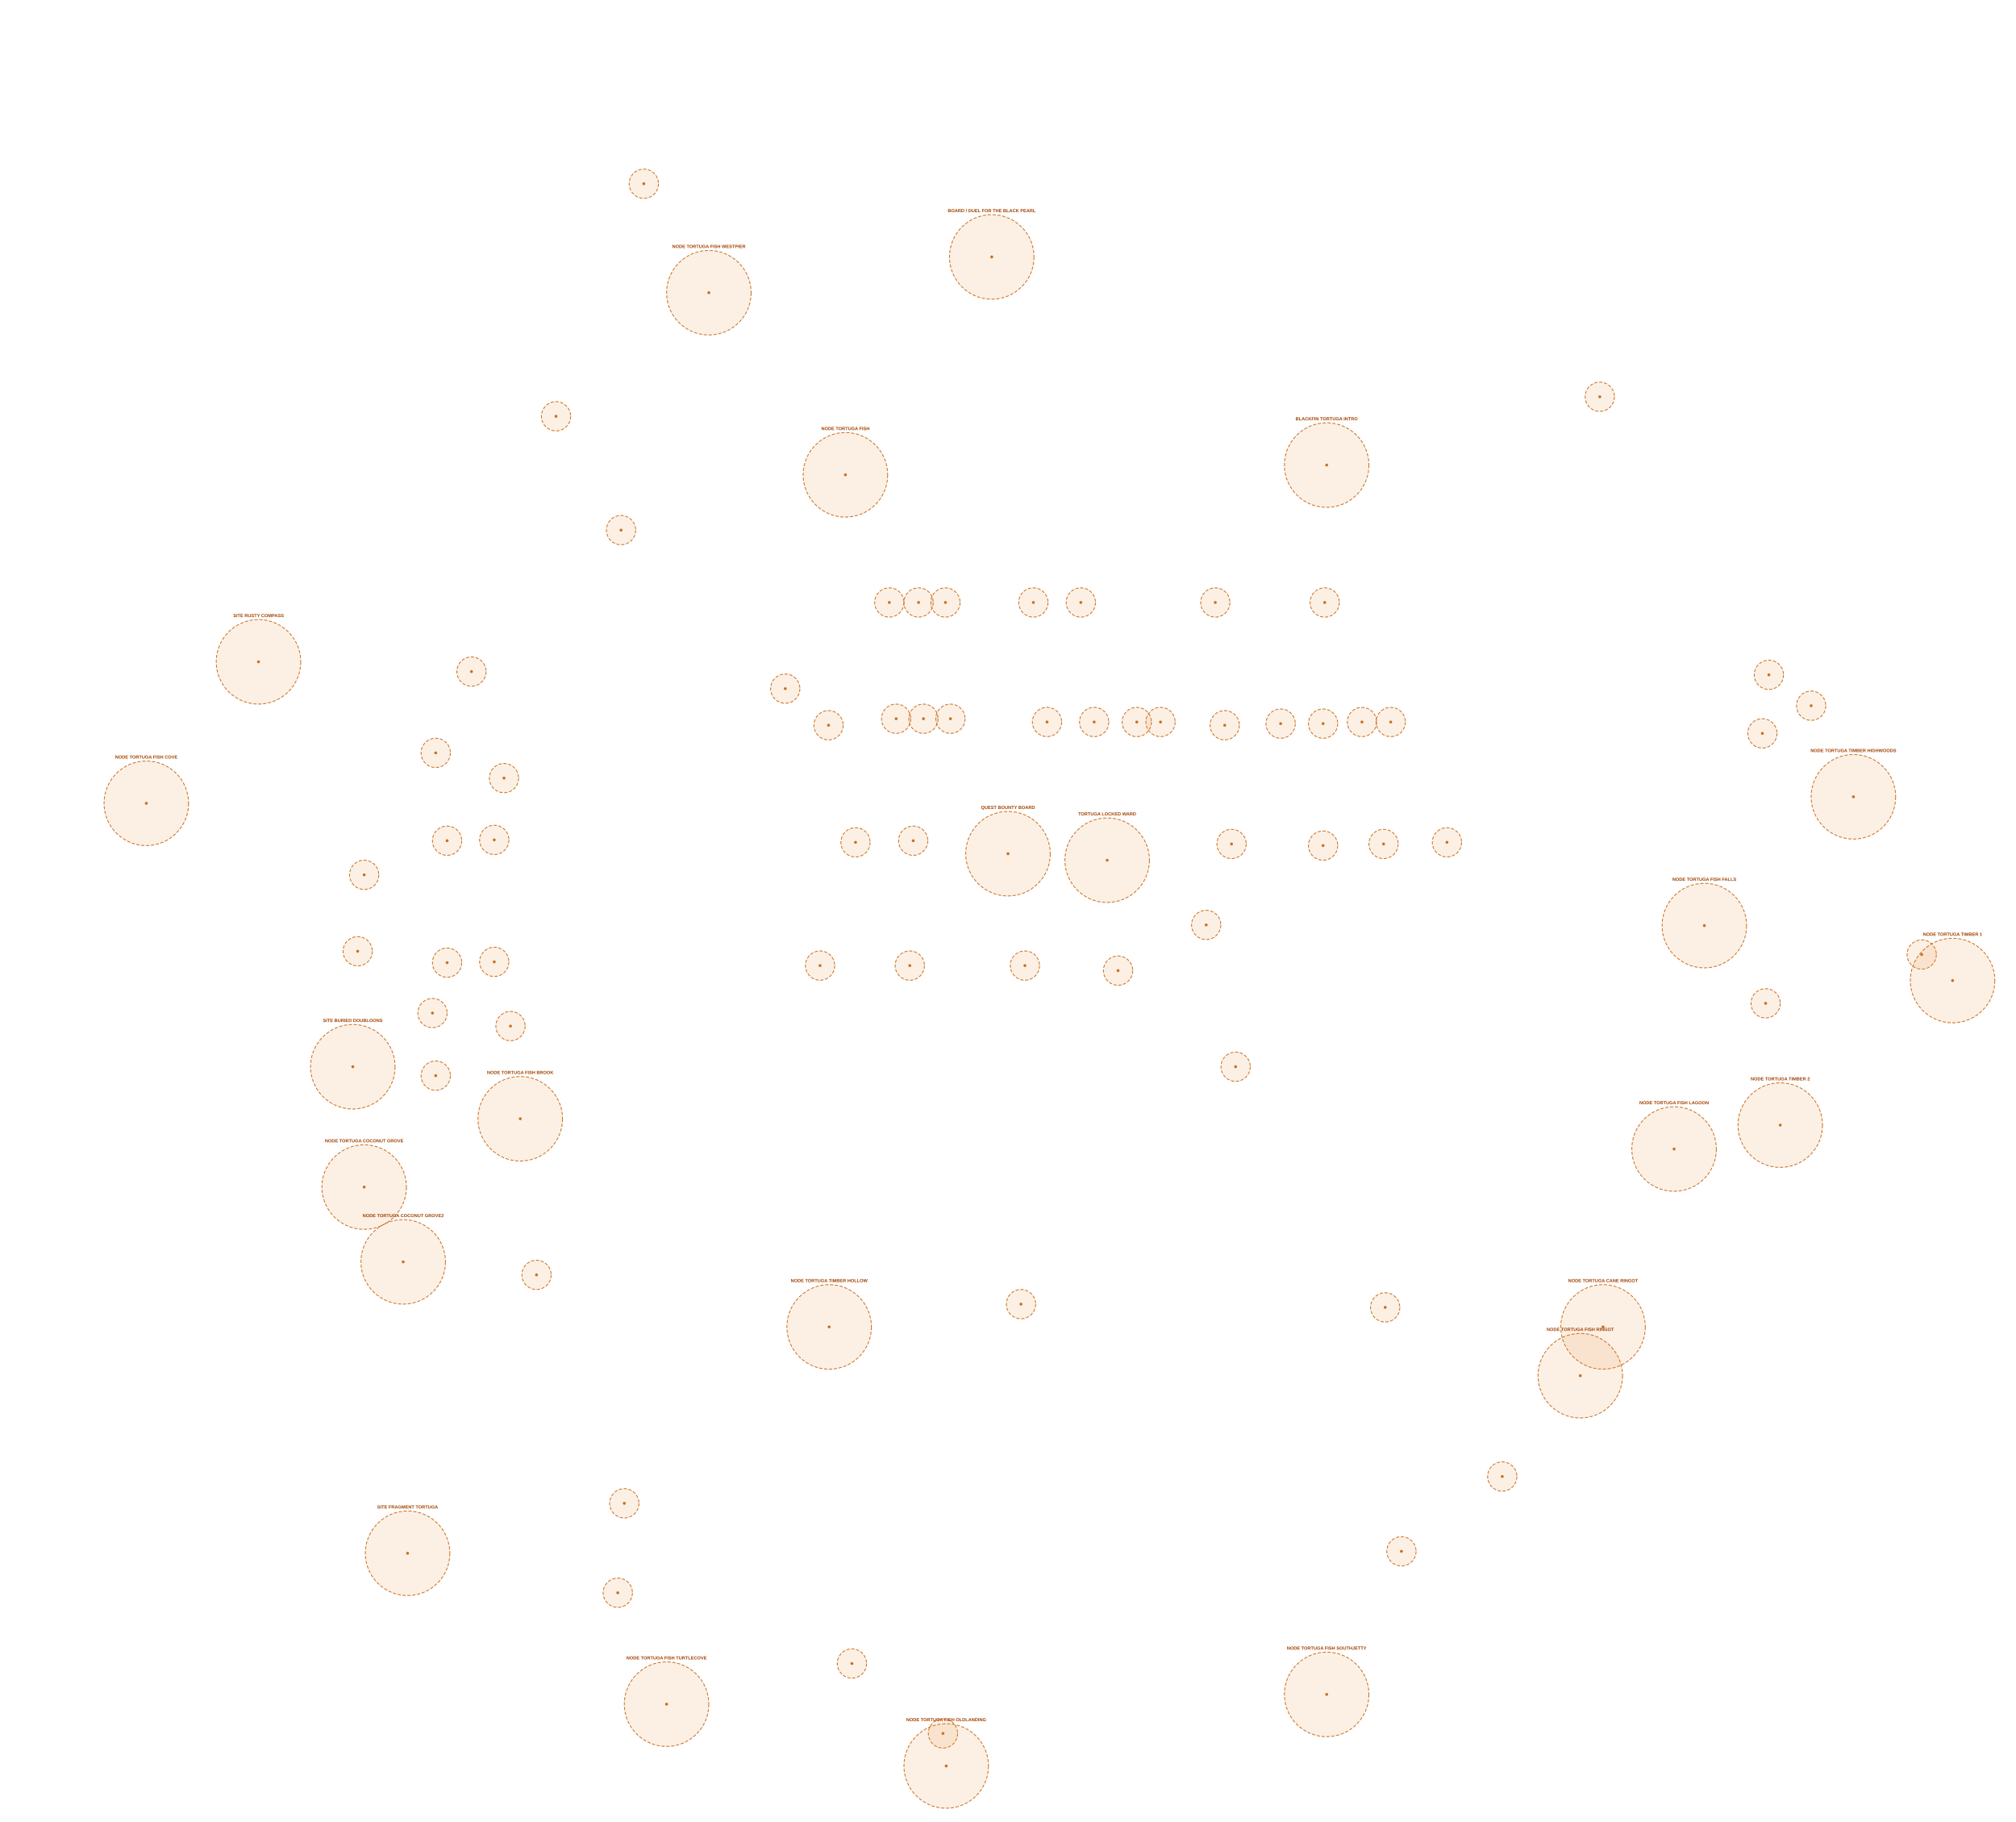
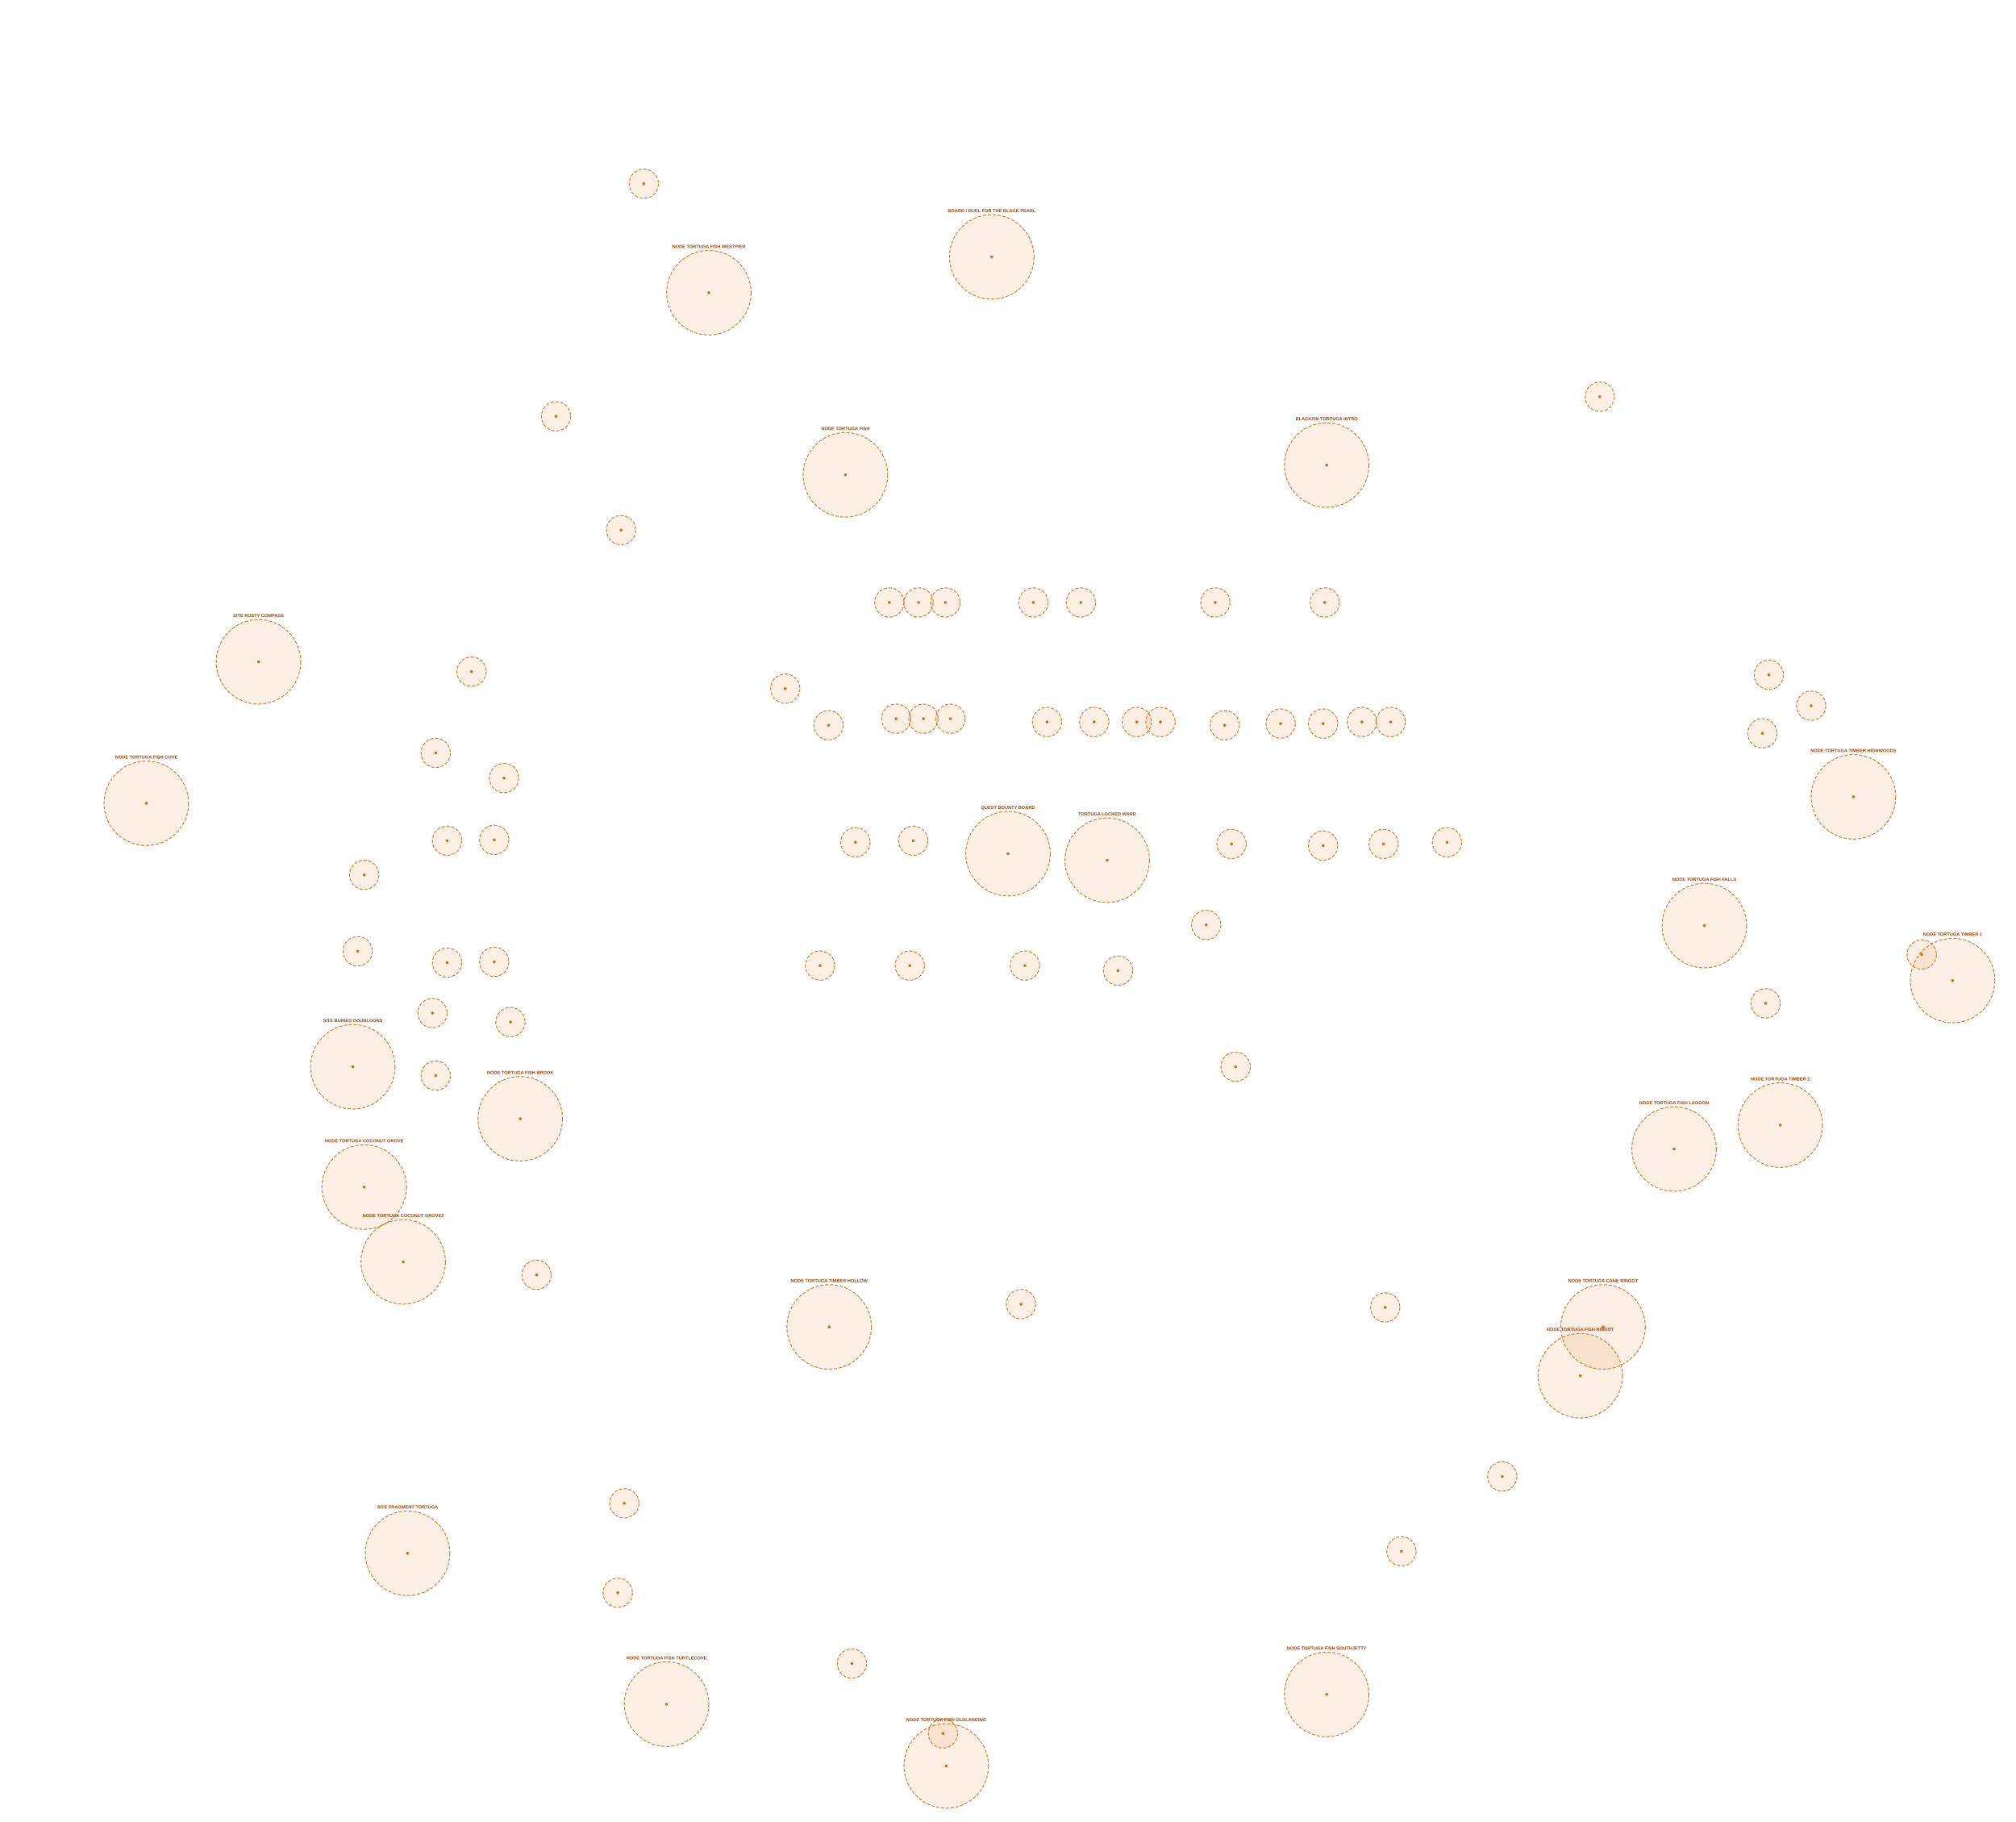
<svg xmlns="http://www.w3.org/2000/svg" viewBox="-620 -580 1240 1120" width="1240" height="1120">
  <circle cx="-73" cy="-209.5" r="9" fill="#e67e22" fill-opacity="0.12" stroke="#ca6f1e" stroke-width="0.5" stroke-dasharray="2 1" />
  <circle cx="-73" cy="-209.5" r="0.9" fill="#ca6f1e" />
  <text x="-73" y="-220" font-family="Arial, Helvetica, sans-serif" font-size="2.8" font-weight="bold" fill="#a04000" text-anchor="middle" />
  <circle cx="-55" cy="-209.5" r="9" fill="#e67e22" fill-opacity="0.12" stroke="#ca6f1e" stroke-width="0.5" stroke-dasharray="2 1" />
  <circle cx="-55" cy="-209.5" r="0.9" fill="#ca6f1e" />
  <text x="-55" y="-220" font-family="Arial, Helvetica, sans-serif" font-size="2.8" font-weight="bold" fill="#a04000" text-anchor="middle" />
  <circle cx="-38.5" cy="-209.5" r="9" fill="#e67e22" fill-opacity="0.12" stroke="#ca6f1e" stroke-width="0.5" stroke-dasharray="2 1" />
  <circle cx="-38.5" cy="-209.5" r="0.9" fill="#ca6f1e" />
  <text x="-38.5" y="-220" font-family="Arial, Helvetica, sans-serif" font-size="2.8" font-weight="bold" fill="#a04000" text-anchor="middle" />
  <circle cx="15.6" cy="-209.5" r="9" fill="#e67e22" fill-opacity="0.12" stroke="#ca6f1e" stroke-width="0.5" stroke-dasharray="2 1" />
  <circle cx="15.6" cy="-209.5" r="0.9" fill="#ca6f1e" />
  <text x="15.6" y="-220" font-family="Arial, Helvetica, sans-serif" font-size="2.8" font-weight="bold" fill="#a04000" text-anchor="middle" />
  <circle cx="44.8" cy="-209.5" r="9" fill="#e67e22" fill-opacity="0.12" stroke="#ca6f1e" stroke-width="0.5" stroke-dasharray="2 1" />
  <circle cx="44.8" cy="-209.5" r="0.9" fill="#ca6f1e" />
  <text x="44.8" y="-220" font-family="Arial, Helvetica, sans-serif" font-size="2.8" font-weight="bold" fill="#a04000" text-anchor="middle" />
  <circle cx="127.5" cy="-209.5" r="9" fill="#e67e22" fill-opacity="0.12" stroke="#ca6f1e" stroke-width="0.5" stroke-dasharray="2 1" />
  <circle cx="127.5" cy="-209.5" r="0.9" fill="#ca6f1e" />
  <text x="127.5" y="-220" font-family="Arial, Helvetica, sans-serif" font-size="2.8" font-weight="bold" fill="#a04000" text-anchor="middle" />
  <circle cx="194.8" cy="-209.5" r="9" fill="#e67e22" fill-opacity="0.12" stroke="#ca6f1e" stroke-width="0.5" stroke-dasharray="2 1" />
  <circle cx="194.8" cy="-209.5" r="0.9" fill="#ca6f1e" />
  <text x="194.8" y="-220" font-family="Arial, Helvetica, sans-serif" font-size="2.8" font-weight="bold" fill="#a04000" text-anchor="middle" />
  <circle cx="-137" cy="-156.5" r="9" fill="#e67e22" fill-opacity="0.12" stroke="#ca6f1e" stroke-width="0.5" stroke-dasharray="2 1" />
  <circle cx="-137" cy="-156.5" r="0.9" fill="#ca6f1e" />
  <text x="-137" y="-167" font-family="Arial, Helvetica, sans-serif" font-size="2.8" font-weight="bold" fill="#a04000" text-anchor="middle" />
  <circle cx="-110.4" cy="-134" r="9" fill="#e67e22" fill-opacity="0.12" stroke="#ca6f1e" stroke-width="0.5" stroke-dasharray="2 1" />
  <circle cx="-110.4" cy="-134" r="0.9" fill="#ca6f1e" />
  <text x="-110.4" y="-144.5" font-family="Arial, Helvetica, sans-serif" font-size="2.8" font-weight="bold" fill="#a04000" text-anchor="middle" />
  <circle cx="-68.8" cy="-138" r="9" fill="#e67e22" fill-opacity="0.12" stroke="#ca6f1e" stroke-width="0.5" stroke-dasharray="2 1" />
  <circle cx="-68.8" cy="-138" r="0.9" fill="#ca6f1e" />
  <text x="-68.8" y="-148.5" font-family="Arial, Helvetica, sans-serif" font-size="2.8" font-weight="bold" fill="#a04000" text-anchor="middle" />
  <circle cx="-52" cy="-138" r="9" fill="#e67e22" fill-opacity="0.12" stroke="#ca6f1e" stroke-width="0.5" stroke-dasharray="2 1" />
  <circle cx="-52" cy="-138" r="0.9" fill="#ca6f1e" />
  <text x="-52" y="-148.5" font-family="Arial, Helvetica, sans-serif" font-size="2.8" font-weight="bold" fill="#a04000" text-anchor="middle" />
  <circle cx="-35.4" cy="-138" r="9" fill="#e67e22" fill-opacity="0.12" stroke="#ca6f1e" stroke-width="0.5" stroke-dasharray="2 1" />
  <circle cx="-35.4" cy="-138" r="0.9" fill="#ca6f1e" />
  <text x="-35.4" y="-148.5" font-family="Arial, Helvetica, sans-serif" font-size="2.8" font-weight="bold" fill="#a04000" text-anchor="middle" />
  <circle cx="24" cy="-136" r="9" fill="#e67e22" fill-opacity="0.12" stroke="#ca6f1e" stroke-width="0.5" stroke-dasharray="2 1" />
  <circle cx="24" cy="-136" r="0.9" fill="#ca6f1e" />
  <text x="24" y="-146.5" font-family="Arial, Helvetica, sans-serif" font-size="2.8" font-weight="bold" fill="#a04000" text-anchor="middle" />
  <circle cx="53" cy="-136" r="9" fill="#e67e22" fill-opacity="0.12" stroke="#ca6f1e" stroke-width="0.5" stroke-dasharray="2 1" />
  <circle cx="53" cy="-136" r="0.9" fill="#ca6f1e" />
  <text x="53" y="-146.5" font-family="Arial, Helvetica, sans-serif" font-size="2.8" font-weight="bold" fill="#a04000" text-anchor="middle" />
  <circle cx="79.2" cy="-136" r="9" fill="#e67e22" fill-opacity="0.12" stroke="#ca6f1e" stroke-width="0.5" stroke-dasharray="2 1" />
  <circle cx="79.2" cy="-136" r="0.9" fill="#ca6f1e" />
  <text x="79.2" y="-146.5" font-family="Arial, Helvetica, sans-serif" font-size="2.8" font-weight="bold" fill="#a04000" text-anchor="middle" />
  <circle cx="93.8" cy="-136" r="9" fill="#e67e22" fill-opacity="0.12" stroke="#ca6f1e" stroke-width="0.5" stroke-dasharray="2 1" />
  <circle cx="93.8" cy="-136" r="0.9" fill="#ca6f1e" />
  <text x="93.8" y="-146.5" font-family="Arial, Helvetica, sans-serif" font-size="2.8" font-weight="bold" fill="#a04000" text-anchor="middle" />
  <circle cx="133.3" cy="-134" r="9" fill="#e67e22" fill-opacity="0.12" stroke="#ca6f1e" stroke-width="0.5" stroke-dasharray="2 1" />
  <circle cx="133.3" cy="-134" r="0.9" fill="#ca6f1e" />
  <text x="133.3" y="-144.5" font-family="Arial, Helvetica, sans-serif" font-size="2.8" font-weight="bold" fill="#a04000" text-anchor="middle" />
  <circle cx="167.7" cy="-135" r="9" fill="#e67e22" fill-opacity="0.12" stroke="#ca6f1e" stroke-width="0.5" stroke-dasharray="2 1" />
  <circle cx="167.7" cy="-135" r="0.9" fill="#ca6f1e" />
  <text x="167.7" y="-145.5" font-family="Arial, Helvetica, sans-serif" font-size="2.8" font-weight="bold" fill="#a04000" text-anchor="middle" />
  <circle cx="193.8" cy="-135" r="9" fill="#e67e22" fill-opacity="0.12" stroke="#ca6f1e" stroke-width="0.5" stroke-dasharray="2 1" />
  <circle cx="193.8" cy="-135" r="0.9" fill="#ca6f1e" />
  <text x="193.8" y="-145.5" font-family="Arial, Helvetica, sans-serif" font-size="2.8" font-weight="bold" fill="#a04000" text-anchor="middle" />
  <circle cx="217.7" cy="-136" r="9" fill="#e67e22" fill-opacity="0.12" stroke="#ca6f1e" stroke-width="0.5" stroke-dasharray="2 1" />
  <circle cx="217.7" cy="-136" r="0.9" fill="#ca6f1e" />
  <text x="217.7" y="-146.5" font-family="Arial, Helvetica, sans-serif" font-size="2.8" font-weight="bold" fill="#a04000" text-anchor="middle" />
  <circle cx="235.4" cy="-136" r="9" fill="#e67e22" fill-opacity="0.12" stroke="#ca6f1e" stroke-width="0.5" stroke-dasharray="2 1" />
  <circle cx="235.4" cy="-136" r="0.9" fill="#ca6f1e" />
  <text x="235.4" y="-146.5" font-family="Arial, Helvetica, sans-serif" font-size="2.8" font-weight="bold" fill="#a04000" text-anchor="middle" />
  <circle cx="-93.8" cy="-62" r="9" fill="#e67e22" fill-opacity="0.12" stroke="#ca6f1e" stroke-width="0.5" stroke-dasharray="2 1" />
  <circle cx="-93.8" cy="-62" r="0.9" fill="#ca6f1e" />
  <text x="-93.8" y="-72.5" font-family="Arial, Helvetica, sans-serif" font-size="2.8" font-weight="bold" fill="#a04000" text-anchor="middle" />
  <circle cx="-58.3" cy="-63" r="9" fill="#e67e22" fill-opacity="0.12" stroke="#ca6f1e" stroke-width="0.5" stroke-dasharray="2 1" />
  <circle cx="-58.3" cy="-63" r="0.9" fill="#ca6f1e" />
  <text x="-58.3" y="-73.5" font-family="Arial, Helvetica, sans-serif" font-size="2.8" font-weight="bold" fill="#a04000" text-anchor="middle" />
  <circle cx="137.5" cy="-61" r="9" fill="#e67e22" fill-opacity="0.12" stroke="#ca6f1e" stroke-width="0.5" stroke-dasharray="2 1" />
  <circle cx="137.5" cy="-61" r="0.9" fill="#ca6f1e" />
  <text x="137.5" y="-71.5" font-family="Arial, Helvetica, sans-serif" font-size="2.8" font-weight="bold" fill="#a04000" text-anchor="middle" />
  <circle cx="193.8" cy="-60" r="9" fill="#e67e22" fill-opacity="0.12" stroke="#ca6f1e" stroke-width="0.5" stroke-dasharray="2 1" />
  <circle cx="193.8" cy="-60" r="0.9" fill="#ca6f1e" />
  <text x="193.8" y="-70.5" font-family="Arial, Helvetica, sans-serif" font-size="2.8" font-weight="bold" fill="#a04000" text-anchor="middle" />
  <circle cx="231" cy="-61" r="9" fill="#e67e22" fill-opacity="0.12" stroke="#ca6f1e" stroke-width="0.5" stroke-dasharray="2 1" />
  <circle cx="231" cy="-61" r="0.9" fill="#ca6f1e" />
  <text x="231" y="-71.5" font-family="Arial, Helvetica, sans-serif" font-size="2.8" font-weight="bold" fill="#a04000" text-anchor="middle" />
  <circle cx="270" cy="-62" r="9" fill="#e67e22" fill-opacity="0.12" stroke="#ca6f1e" stroke-width="0.5" stroke-dasharray="2 1" />
  <circle cx="270" cy="-62" r="0.9" fill="#ca6f1e" />
  <text x="270" y="-72.5" font-family="Arial, Helvetica, sans-serif" font-size="2.8" font-weight="bold" fill="#a04000" text-anchor="middle" />
  <circle cx="121.9" cy="-11.2" r="9" fill="#e67e22" fill-opacity="0.12" stroke="#ca6f1e" stroke-width="0.5" stroke-dasharray="2 1" />
  <circle cx="121.9" cy="-11.2" r="0.9" fill="#ca6f1e" />
  <text x="121.9" y="-21.7" font-family="Arial, Helvetica, sans-serif" font-size="2.8" font-weight="bold" fill="#a04000" text-anchor="middle" />
  <circle cx="-115.6" cy="13.8" r="9" fill="#e67e22" fill-opacity="0.12" stroke="#ca6f1e" stroke-width="0.5" stroke-dasharray="2 1" />
  <circle cx="-115.6" cy="13.8" r="0.9" fill="#ca6f1e" />
  <text x="-115.6" y="3.3" font-family="Arial, Helvetica, sans-serif" font-size="2.8" font-weight="bold" fill="#a04000" text-anchor="middle" />
  <circle cx="-60.4" cy="13.8" r="9" fill="#e67e22" fill-opacity="0.12" stroke="#ca6f1e" stroke-width="0.5" stroke-dasharray="2 1" />
  <circle cx="-60.4" cy="13.8" r="0.9" fill="#ca6f1e" />
  <text x="-60.4" y="3.3" font-family="Arial, Helvetica, sans-serif" font-size="2.8" font-weight="bold" fill="#a04000" text-anchor="middle" />
  <circle cx="10.4" cy="13.8" r="9" fill="#e67e22" fill-opacity="0.12" stroke="#ca6f1e" stroke-width="0.5" stroke-dasharray="2 1" />
  <circle cx="10.4" cy="13.8" r="0.9" fill="#ca6f1e" />
  <text x="10.4" y="3.3" font-family="Arial, Helvetica, sans-serif" font-size="2.8" font-weight="bold" fill="#a04000" text-anchor="middle" />
  <circle cx="67.7" cy="16.9" r="9" fill="#e67e22" fill-opacity="0.12" stroke="#ca6f1e" stroke-width="0.5" stroke-dasharray="2 1" />
  <circle cx="67.7" cy="16.9" r="0.9" fill="#ca6f1e" />
  <text x="67.7" y="6.4" font-family="Arial, Helvetica, sans-serif" font-size="2.8" font-weight="bold" fill="#a04000" text-anchor="middle" />
  <circle cx="-345" cy="-63" r="9" fill="#e67e22" fill-opacity="0.12" stroke="#ca6f1e" stroke-width="0.5" stroke-dasharray="2 1" />
  <circle cx="-345" cy="-63" r="0.9" fill="#ca6f1e" />
  <text x="-345" y="-73.5" font-family="Arial, Helvetica, sans-serif" font-size="2.8" font-weight="bold" fill="#a04000" text-anchor="middle" />
  <circle cx="-316" cy="-63.5" r="9" fill="#e67e22" fill-opacity="0.12" stroke="#ca6f1e" stroke-width="0.5" stroke-dasharray="2 1" />
  <circle cx="-316" cy="-63.5" r="0.9" fill="#ca6f1e" />
  <text x="-316" y="-74" font-family="Arial, Helvetica, sans-serif" font-size="2.8" font-weight="bold" fill="#a04000" text-anchor="middle" />
  <circle cx="-345" cy="12" r="9" fill="#e67e22" fill-opacity="0.12" stroke="#ca6f1e" stroke-width="0.5" stroke-dasharray="2 1" />
  <circle cx="-345" cy="12" r="0.9" fill="#ca6f1e" />
  <text x="-345" y="1.5" font-family="Arial, Helvetica, sans-serif" font-size="2.8" font-weight="bold" fill="#a04000" text-anchor="middle" />
  <circle cx="-316" cy="11.5" r="9" fill="#e67e22" fill-opacity="0.12" stroke="#ca6f1e" stroke-width="0.5" stroke-dasharray="2 1" />
  <circle cx="-316" cy="11.5" r="0.9" fill="#ca6f1e" />
  <text x="-316" y="1" font-family="Arial, Helvetica, sans-serif" font-size="2.8" font-weight="bold" fill="#a04000" text-anchor="middle" />
  <circle cx="-396" cy="-42" r="9" fill="#e67e22" fill-opacity="0.12" stroke="#ca6f1e" stroke-width="0.5" stroke-dasharray="2 1" />
  <circle cx="-396" cy="-42" r="0.9" fill="#ca6f1e" />
  <text x="-396" y="-52.5" font-family="Arial, Helvetica, sans-serif" font-size="2.8" font-weight="bold" fill="#a04000" text-anchor="middle" />
  <circle cx="-400" cy="5" r="9" fill="#e67e22" fill-opacity="0.12" stroke="#ca6f1e" stroke-width="0.5" stroke-dasharray="2 1" />
  <circle cx="-400" cy="5" r="0.9" fill="#ca6f1e" />
  <text x="-400" y="-5.5" font-family="Arial, Helvetica, sans-serif" font-size="2.8" font-weight="bold" fill="#a04000" text-anchor="middle" />
  <circle cx="-310" cy="-101.5" r="9" fill="#e67e22" fill-opacity="0.12" stroke="#ca6f1e" stroke-width="0.5" stroke-dasharray="2 1" />
  <circle cx="-310" cy="-101.5" r="0.9" fill="#ca6f1e" />
  <text x="-310" y="-112" font-family="Arial, Helvetica, sans-serif" font-size="2.8" font-weight="bold" fill="#a04000" text-anchor="middle" />
  <circle cx="-352" cy="-117" r="9" fill="#e67e22" fill-opacity="0.12" stroke="#ca6f1e" stroke-width="0.5" stroke-dasharray="2 1" />
  <circle cx="-352" cy="-117" r="0.9" fill="#ca6f1e" />
  <text x="-352" y="-127.5" font-family="Arial, Helvetica, sans-serif" font-size="2.8" font-weight="bold" fill="#a04000" text-anchor="middle" />
  <circle cx="-330" cy="-167" r="9" fill="#e67e22" fill-opacity="0.12" stroke="#ca6f1e" stroke-width="0.5" stroke-dasharray="2 1" />
  <circle cx="-330" cy="-167" r="0.9" fill="#ca6f1e" />
  <text x="-330" y="-177.5" font-family="Arial, Helvetica, sans-serif" font-size="2.8" font-weight="bold" fill="#a04000" text-anchor="middle" />
  <circle cx="-354" cy="43" r="9" fill="#e67e22" fill-opacity="0.12" stroke="#ca6f1e" stroke-width="0.5" stroke-dasharray="2 1" />
  <circle cx="-354" cy="43" r="0.9" fill="#ca6f1e" />
  <text x="-354" y="32.5" font-family="Arial, Helvetica, sans-serif" font-size="2.8" font-weight="bold" fill="#a04000" text-anchor="middle" />
-   <circle cx="-306" cy="51" r="9" fill="#e67e22" fill-opacity="0.12" stroke="#ca6f1e" stroke-width="0.5" stroke-dasharray="2 1" />
-   <circle cx="-306" cy="51" r="0.9" fill="#ca6f1e" />
-   <text x="-306" y="40.5" font-family="Arial, Helvetica, sans-serif" font-size="2.8" font-weight="bold" fill="#a04000" text-anchor="middle" />
+   <circle cx="-306" cy="48.5" r="9" fill="#e67e22" fill-opacity="0.12" stroke="#ca6f1e" stroke-width="0.5" stroke-dasharray="2 1" />
+   <circle cx="-306" cy="48.5" r="0.9" fill="#ca6f1e" />
+   <text x="-306" y="38" font-family="Arial, Helvetica, sans-serif" font-size="2.8" font-weight="bold" fill="#a04000" text-anchor="middle" />
  <circle cx="-352" cy="81.5" r="9" fill="#e67e22" fill-opacity="0.12" stroke="#ca6f1e" stroke-width="0.5" stroke-dasharray="2 1" />
  <circle cx="-352" cy="81.5" r="0.9" fill="#ca6f1e" />
  <text x="-352" y="71" font-family="Arial, Helvetica, sans-serif" font-size="2.8" font-weight="bold" fill="#a04000" text-anchor="middle" />
  <circle cx="-238" cy="-254" r="9" fill="#e67e22" fill-opacity="0.12" stroke="#ca6f1e" stroke-width="0.5" stroke-dasharray="2 1" />
  <circle cx="-238" cy="-254" r="0.9" fill="#ca6f1e" />
  <text x="-238" y="-264.5" font-family="Arial, Helvetica, sans-serif" font-size="2.8" font-weight="bold" fill="#a04000" text-anchor="middle" />
  <circle cx="-278" cy="-324" r="9" fill="#e67e22" fill-opacity="0.12" stroke="#ca6f1e" stroke-width="0.5" stroke-dasharray="2 1" />
  <circle cx="-278" cy="-324" r="0.9" fill="#ca6f1e" />
  <text x="-278" y="-334.5" font-family="Arial, Helvetica, sans-serif" font-size="2.8" font-weight="bold" fill="#a04000" text-anchor="middle" />
  <circle cx="-224" cy="-467" r="9" fill="#e67e22" fill-opacity="0.12" stroke="#ca6f1e" stroke-width="0.5" stroke-dasharray="2 1" />
  <circle cx="-224" cy="-467" r="0.9" fill="#ca6f1e" />
  <text x="-224" y="-477.5" font-family="Arial, Helvetica, sans-serif" font-size="2.8" font-weight="bold" fill="#a04000" text-anchor="middle" />
  <circle cx="364" cy="-336" r="9" fill="#e67e22" fill-opacity="0.12" stroke="#ca6f1e" stroke-width="0.5" stroke-dasharray="2 1" />
  <circle cx="364" cy="-336" r="0.9" fill="#ca6f1e" />
  <text x="364" y="-346.5" font-family="Arial, Helvetica, sans-serif" font-size="2.8" font-weight="bold" fill="#a04000" text-anchor="middle" />
  <circle cx="468" cy="-165" r="9" fill="#e67e22" fill-opacity="0.12" stroke="#ca6f1e" stroke-width="0.5" stroke-dasharray="2 1" />
  <circle cx="468" cy="-165" r="0.9" fill="#ca6f1e" />
  <text x="468" y="-175.5" font-family="Arial, Helvetica, sans-serif" font-size="2.8" font-weight="bold" fill="#a04000" text-anchor="middle" />
  <circle cx="464" cy="-129" r="9" fill="#e67e22" fill-opacity="0.12" stroke="#ca6f1e" stroke-width="0.5" stroke-dasharray="2 1" />
  <circle cx="464" cy="-129" r="0.9" fill="#ca6f1e" />
  <text x="464" y="-139.5" font-family="Arial, Helvetica, sans-serif" font-size="2.8" font-weight="bold" fill="#a04000" text-anchor="middle" />
  <circle cx="466" cy="37" r="9" fill="#e67e22" fill-opacity="0.12" stroke="#ca6f1e" stroke-width="0.5" stroke-dasharray="2 1" />
  <circle cx="466" cy="37" r="0.9" fill="#ca6f1e" />
  <text x="466" y="26.5" font-family="Arial, Helvetica, sans-serif" font-size="2.8" font-weight="bold" fill="#a04000" text-anchor="middle" />
  <circle cx="562" cy="7" r="9" fill="#e67e22" fill-opacity="0.12" stroke="#ca6f1e" stroke-width="0.5" stroke-dasharray="2 1" />
  <circle cx="562" cy="7" r="0.9" fill="#ca6f1e" />
  <text x="562" y="-3.5" font-family="Arial, Helvetica, sans-serif" font-size="2.8" font-weight="bold" fill="#a04000" text-anchor="middle" />
  <circle cx="8" cy="222" r="9" fill="#e67e22" fill-opacity="0.12" stroke="#ca6f1e" stroke-width="0.5" stroke-dasharray="2 1" />
  <circle cx="8" cy="222" r="0.9" fill="#ca6f1e" />
  <text x="8" y="211.5" font-family="Arial, Helvetica, sans-serif" font-size="2.8" font-weight="bold" fill="#a04000" text-anchor="middle" />
  <circle cx="304" cy="328" r="9" fill="#e67e22" fill-opacity="0.12" stroke="#ca6f1e" stroke-width="0.5" stroke-dasharray="2 1" />
  <circle cx="304" cy="328" r="0.9" fill="#ca6f1e" />
  <text x="304" y="317.5" font-family="Arial, Helvetica, sans-serif" font-size="2.8" font-weight="bold" fill="#a04000" text-anchor="middle" />
  <circle cx="-96" cy="443" r="9" fill="#e67e22" fill-opacity="0.12" stroke="#ca6f1e" stroke-width="0.5" stroke-dasharray="2 1" />
  <circle cx="-96" cy="443" r="0.9" fill="#ca6f1e" />
  <text x="-96" y="432.5" font-family="Arial, Helvetica, sans-serif" font-size="2.8" font-weight="bold" fill="#a04000" text-anchor="middle" />
  <circle cx="-40" cy="486" r="9" fill="#e67e22" fill-opacity="0.12" stroke="#ca6f1e" stroke-width="0.5" stroke-dasharray="2 1" />
  <circle cx="-40" cy="486" r="0.9" fill="#ca6f1e" />
  <text x="-40" y="475.5" font-family="Arial, Helvetica, sans-serif" font-size="2.8" font-weight="bold" fill="#a04000" text-anchor="middle" />
  <circle cx="-240" cy="399.5" r="9" fill="#e67e22" fill-opacity="0.12" stroke="#ca6f1e" stroke-width="0.5" stroke-dasharray="2 1" />
  <circle cx="-240" cy="399.5" r="0.9" fill="#ca6f1e" />
  <text x="-240" y="389" font-family="Arial, Helvetica, sans-serif" font-size="2.8" font-weight="bold" fill="#a04000" text-anchor="middle" />
  <circle cx="-236" cy="344.5" r="9" fill="#e67e22" fill-opacity="0.12" stroke="#ca6f1e" stroke-width="0.5" stroke-dasharray="2 1" />
  <circle cx="-236" cy="344.5" r="0.9" fill="#ca6f1e" />
  <text x="-236" y="334" font-family="Arial, Helvetica, sans-serif" font-size="2.8" font-weight="bold" fill="#a04000" text-anchor="middle" />
  <circle cx="140" cy="76" r="9" fill="#e67e22" fill-opacity="0.12" stroke="#ca6f1e" stroke-width="0.5" stroke-dasharray="2 1" />
  <circle cx="140" cy="76" r="0.9" fill="#ca6f1e" />
  <text x="140" y="65.5" font-family="Arial, Helvetica, sans-serif" font-size="2.8" font-weight="bold" fill="#a04000" text-anchor="middle" />
  <circle cx="-290" cy="204" r="9" fill="#e67e22" fill-opacity="0.12" stroke="#ca6f1e" stroke-width="0.5" stroke-dasharray="2 1" />
  <circle cx="-290" cy="204" r="0.9" fill="#ca6f1e" />
  <text x="-290" y="193.5" font-family="Arial, Helvetica, sans-serif" font-size="2.8" font-weight="bold" fill="#a04000" text-anchor="middle" />
  <circle cx="242" cy="374" r="9" fill="#e67e22" fill-opacity="0.12" stroke="#ca6f1e" stroke-width="0.5" stroke-dasharray="2 1" />
  <circle cx="242" cy="374" r="0.9" fill="#ca6f1e" />
  <text x="242" y="363.5" font-family="Arial, Helvetica, sans-serif" font-size="2.8" font-weight="bold" fill="#a04000" text-anchor="middle" />
  <circle cx="232" cy="224" r="9" fill="#e67e22" fill-opacity="0.12" stroke="#ca6f1e" stroke-width="0.5" stroke-dasharray="2 1" />
  <circle cx="232" cy="224" r="0.9" fill="#ca6f1e" />
  <text x="232" y="213.5" font-family="Arial, Helvetica, sans-serif" font-size="2.8" font-weight="bold" fill="#a04000" text-anchor="middle" />
  <circle cx="494" cy="-146" r="9" fill="#e67e22" fill-opacity="0.12" stroke="#ca6f1e" stroke-width="0.5" stroke-dasharray="2 1" />
  <circle cx="494" cy="-146" r="0.9" fill="#ca6f1e" />
  <text x="494" y="-156.5" font-family="Arial, Helvetica, sans-serif" font-size="2.8" font-weight="bold" fill="#a04000" text-anchor="middle" />
  <circle cx="-10" cy="-422" r="26" fill="#e67e22" fill-opacity="0.12" stroke="#ca6f1e" stroke-width="0.5" stroke-dasharray="2 1" />
  <circle cx="-10" cy="-422" r="0.9" fill="#ca6f1e" />
  <text x="-10" y="-449.5" font-family="Arial, Helvetica, sans-serif" font-size="2.8" font-weight="bold" fill="#a04000" text-anchor="middle">BOARD / DUEL FOR THE BLACK PEARL</text>
  <circle cx="-369.3" cy="375.2" r="26" fill="#e67e22" fill-opacity="0.12" stroke="#ca6f1e" stroke-width="0.5" stroke-dasharray="2 1" />
  <circle cx="-369.3" cy="375.2" r="0.9" fill="#ca6f1e" />
  <text x="-369.3" y="347.7" font-family="Arial, Helvetica, sans-serif" font-size="2.8" font-weight="bold" fill="#a04000" text-anchor="middle">SITE FRAGMENT TORTUGA</text>
  <circle cx="-403" cy="76" r="26" fill="#e67e22" fill-opacity="0.12" stroke="#ca6f1e" stroke-width="0.5" stroke-dasharray="2 1" />
  <circle cx="-403" cy="76" r="0.9" fill="#ca6f1e" />
  <text x="-403" y="48.5" font-family="Arial, Helvetica, sans-serif" font-size="2.8" font-weight="bold" fill="#a04000" text-anchor="middle">SITE BURIED DOUBLOONS</text>
  <circle cx="-461" cy="-173" r="26" fill="#e67e22" fill-opacity="0.12" stroke="#ca6f1e" stroke-width="0.5" stroke-dasharray="2 1" />
  <circle cx="-461" cy="-173" r="0.9" fill="#ca6f1e" />
  <text x="-461" y="-200.5" font-family="Arial, Helvetica, sans-serif" font-size="2.8" font-weight="bold" fill="#a04000" text-anchor="middle">SITE RUSTY COMPASS</text>
  <circle cx="-100" cy="-288" r="26" fill="#e67e22" fill-opacity="0.12" stroke="#ca6f1e" stroke-width="0.5" stroke-dasharray="2 1" />
  <circle cx="-100" cy="-288" r="0.9" fill="#ca6f1e" />
  <text x="-100" y="-315.5" font-family="Arial, Helvetica, sans-serif" font-size="2.8" font-weight="bold" fill="#a04000" text-anchor="middle">NODE TORTUGA FISH</text>
  <circle cx="581" cy="23" r="26" fill="#e67e22" fill-opacity="0.12" stroke="#ca6f1e" stroke-width="0.5" stroke-dasharray="2 1" />
  <circle cx="581" cy="23" r="0.9" fill="#ca6f1e" />
  <text x="581" y="-4.5" font-family="Arial, Helvetica, sans-serif" font-size="2.8" font-weight="bold" fill="#a04000" text-anchor="middle">NODE TORTUGA TIMBER 1</text>
  <circle cx="475" cy="111.9" r="26" fill="#e67e22" fill-opacity="0.12" stroke="#ca6f1e" stroke-width="0.5" stroke-dasharray="2 1" />
  <circle cx="475" cy="111.9" r="0.9" fill="#ca6f1e" />
  <text x="475" y="84.4" font-family="Arial, Helvetica, sans-serif" font-size="2.8" font-weight="bold" fill="#a04000" text-anchor="middle">NODE TORTUGA TIMBER 2</text>
  <circle cx="0" cy="-55" r="26" fill="#e67e22" fill-opacity="0.12" stroke="#ca6f1e" stroke-width="0.5" stroke-dasharray="2 1" />
  <circle cx="0" cy="-55" r="0.9" fill="#ca6f1e" />
  <text x="0" y="-82.5" font-family="Arial, Helvetica, sans-serif" font-size="2.8" font-weight="bold" fill="#a04000" text-anchor="middle">QUEST BOUNTY BOARD</text>
  <circle cx="61" cy="-51" r="26" fill="#e67e22" fill-opacity="0.12" stroke="#ca6f1e" stroke-width="0.5" stroke-dasharray="2 1" />
  <circle cx="61" cy="-51" r="0.9" fill="#ca6f1e" />
  <text x="61" y="-78.5" font-family="Arial, Helvetica, sans-serif" font-size="2.8" font-weight="bold" fill="#a04000" text-anchor="middle">TORTUGA LOCKED WARD</text>
  <circle cx="196" cy="-294" r="26" fill="#e67e22" fill-opacity="0.12" stroke="#ca6f1e" stroke-width="0.5" stroke-dasharray="2 1" />
  <circle cx="196" cy="-294" r="0.9" fill="#ca6f1e" />
  <text x="196" y="-321.5" font-family="Arial, Helvetica, sans-serif" font-size="2.8" font-weight="bold" fill="#a04000" text-anchor="middle">BLACKFIN TORTUGA INTRO</text>
  <circle cx="-184" cy="-400" r="26" fill="#e67e22" fill-opacity="0.12" stroke="#ca6f1e" stroke-width="0.5" stroke-dasharray="2 1" />
  <circle cx="-184" cy="-400" r="0.9" fill="#ca6f1e" />
  <text x="-184" y="-427.5" font-family="Arial, Helvetica, sans-serif" font-size="2.8" font-weight="bold" fill="#a04000" text-anchor="middle">NODE TORTUGA FISH WESTPIER</text>
  <circle cx="196" cy="462" r="26" fill="#e67e22" fill-opacity="0.12" stroke="#ca6f1e" stroke-width="0.5" stroke-dasharray="2 1" />
  <circle cx="196" cy="462" r="0.9" fill="#ca6f1e" />
  <text x="196" y="434.5" font-family="Arial, Helvetica, sans-serif" font-size="2.8" font-weight="bold" fill="#a04000" text-anchor="middle">NODE TORTUGA FISH SOUTHJETTY</text>
  <circle cx="-210" cy="468" r="26" fill="#e67e22" fill-opacity="0.12" stroke="#ca6f1e" stroke-width="0.5" stroke-dasharray="2 1" />
  <circle cx="-210" cy="468" r="0.9" fill="#ca6f1e" />
  <text x="-210" y="440.5" font-family="Arial, Helvetica, sans-serif" font-size="2.8" font-weight="bold" fill="#a04000" text-anchor="middle">NODE TORTUGA FISH TURTLECOVE</text>
  <circle cx="-38" cy="506" r="26" fill="#e67e22" fill-opacity="0.12" stroke="#ca6f1e" stroke-width="0.5" stroke-dasharray="2 1" />
  <circle cx="-38" cy="506" r="0.9" fill="#ca6f1e" />
  <text x="-38" y="478.5" font-family="Arial, Helvetica, sans-serif" font-size="2.8" font-weight="bold" fill="#a04000" text-anchor="middle">NODE TORTUGA FISH OLDLANDING</text>
  <circle cx="520" cy="-90" r="26" fill="#e67e22" fill-opacity="0.12" stroke="#ca6f1e" stroke-width="0.5" stroke-dasharray="2 1" />
  <circle cx="520" cy="-90" r="0.9" fill="#ca6f1e" />
  <text x="520" y="-117.5" font-family="Arial, Helvetica, sans-serif" font-size="2.8" font-weight="bold" fill="#a04000" text-anchor="middle">NODE TORTUGA TIMBER HIGHWOODS</text>
  <circle cx="-110" cy="236" r="26" fill="#e67e22" fill-opacity="0.12" stroke="#ca6f1e" stroke-width="0.5" stroke-dasharray="2 1" />
  <circle cx="-110" cy="236" r="0.9" fill="#ca6f1e" />
  <text x="-110" y="208.5" font-family="Arial, Helvetica, sans-serif" font-size="2.8" font-weight="bold" fill="#a04000" text-anchor="middle">NODE TORTUGA TIMBER HOLLOW</text>
  <circle cx="-396" cy="150" r="26" fill="#e67e22" fill-opacity="0.12" stroke="#ca6f1e" stroke-width="0.5" stroke-dasharray="2 1" />
  <circle cx="-396" cy="150" r="0.9" fill="#ca6f1e" />
  <text x="-396" y="122.5" font-family="Arial, Helvetica, sans-serif" font-size="2.8" font-weight="bold" fill="#a04000" text-anchor="middle">NODE TORTUGA COCONUT GROVE</text>
  <circle cx="-372" cy="196" r="26" fill="#e67e22" fill-opacity="0.12" stroke="#ca6f1e" stroke-width="0.5" stroke-dasharray="2 1" />
  <circle cx="-372" cy="196" r="0.9" fill="#ca6f1e" />
  <text x="-372" y="168.5" font-family="Arial, Helvetica, sans-serif" font-size="2.8" font-weight="bold" fill="#a04000" text-anchor="middle">NODE TORTUGA COCONUT GROVE2</text>
  <circle cx="366" cy="236" r="26" fill="#e67e22" fill-opacity="0.12" stroke="#ca6f1e" stroke-width="0.5" stroke-dasharray="2 1" />
  <circle cx="366" cy="236" r="0.9" fill="#ca6f1e" />
  <text x="366" y="208.5" font-family="Arial, Helvetica, sans-serif" font-size="2.8" font-weight="bold" fill="#a04000" text-anchor="middle">NODE TORTUGA CANE RINGOT</text>
  <circle cx="352" cy="266" r="26" fill="#e67e22" fill-opacity="0.12" stroke="#ca6f1e" stroke-width="0.5" stroke-dasharray="2 1" />
  <circle cx="352" cy="266" r="0.9" fill="#ca6f1e" />
  <text x="352" y="238.5" font-family="Arial, Helvetica, sans-serif" font-size="2.8" font-weight="bold" fill="#a04000" text-anchor="middle">NODE TORTUGA FISH RINGOT</text>
  <circle cx="409.7" cy="126.6" r="26" fill="#e67e22" fill-opacity="0.12" stroke="#ca6f1e" stroke-width="0.5" stroke-dasharray="2 1" />
  <circle cx="409.7" cy="126.6" r="0.9" fill="#ca6f1e" />
  <text x="409.7" y="99.1" font-family="Arial, Helvetica, sans-serif" font-size="2.8" font-weight="bold" fill="#a04000" text-anchor="middle">NODE TORTUGA FISH LAGOON</text>
  <circle cx="-300" cy="108" r="26" fill="#e67e22" fill-opacity="0.12" stroke="#ca6f1e" stroke-width="0.5" stroke-dasharray="2 1" />
  <circle cx="-300" cy="108" r="0.9" fill="#ca6f1e" />
  <text x="-300" y="80.5" font-family="Arial, Helvetica, sans-serif" font-size="2.8" font-weight="bold" fill="#a04000" text-anchor="middle">NODE TORTUGA FISH BROOK</text>
  <circle cx="428.3" cy="-10.8" r="26" fill="#e67e22" fill-opacity="0.12" stroke="#ca6f1e" stroke-width="0.5" stroke-dasharray="2 1" />
  <circle cx="428.3" cy="-10.8" r="0.9" fill="#ca6f1e" />
  <text x="428.3" y="-38.3" font-family="Arial, Helvetica, sans-serif" font-size="2.8" font-weight="bold" fill="#a04000" text-anchor="middle">NODE TORTUGA FISH FALLS</text>
  <circle cx="-530" cy="-86" r="26" fill="#e67e22" fill-opacity="0.12" stroke="#ca6f1e" stroke-width="0.5" stroke-dasharray="2 1" />
  <circle cx="-530" cy="-86" r="0.9" fill="#ca6f1e" />
  <text x="-530" y="-113.5" font-family="Arial, Helvetica, sans-serif" font-size="2.8" font-weight="bold" fill="#a04000" text-anchor="middle">NODE TORTUGA FISH COVE</text>
</svg>
